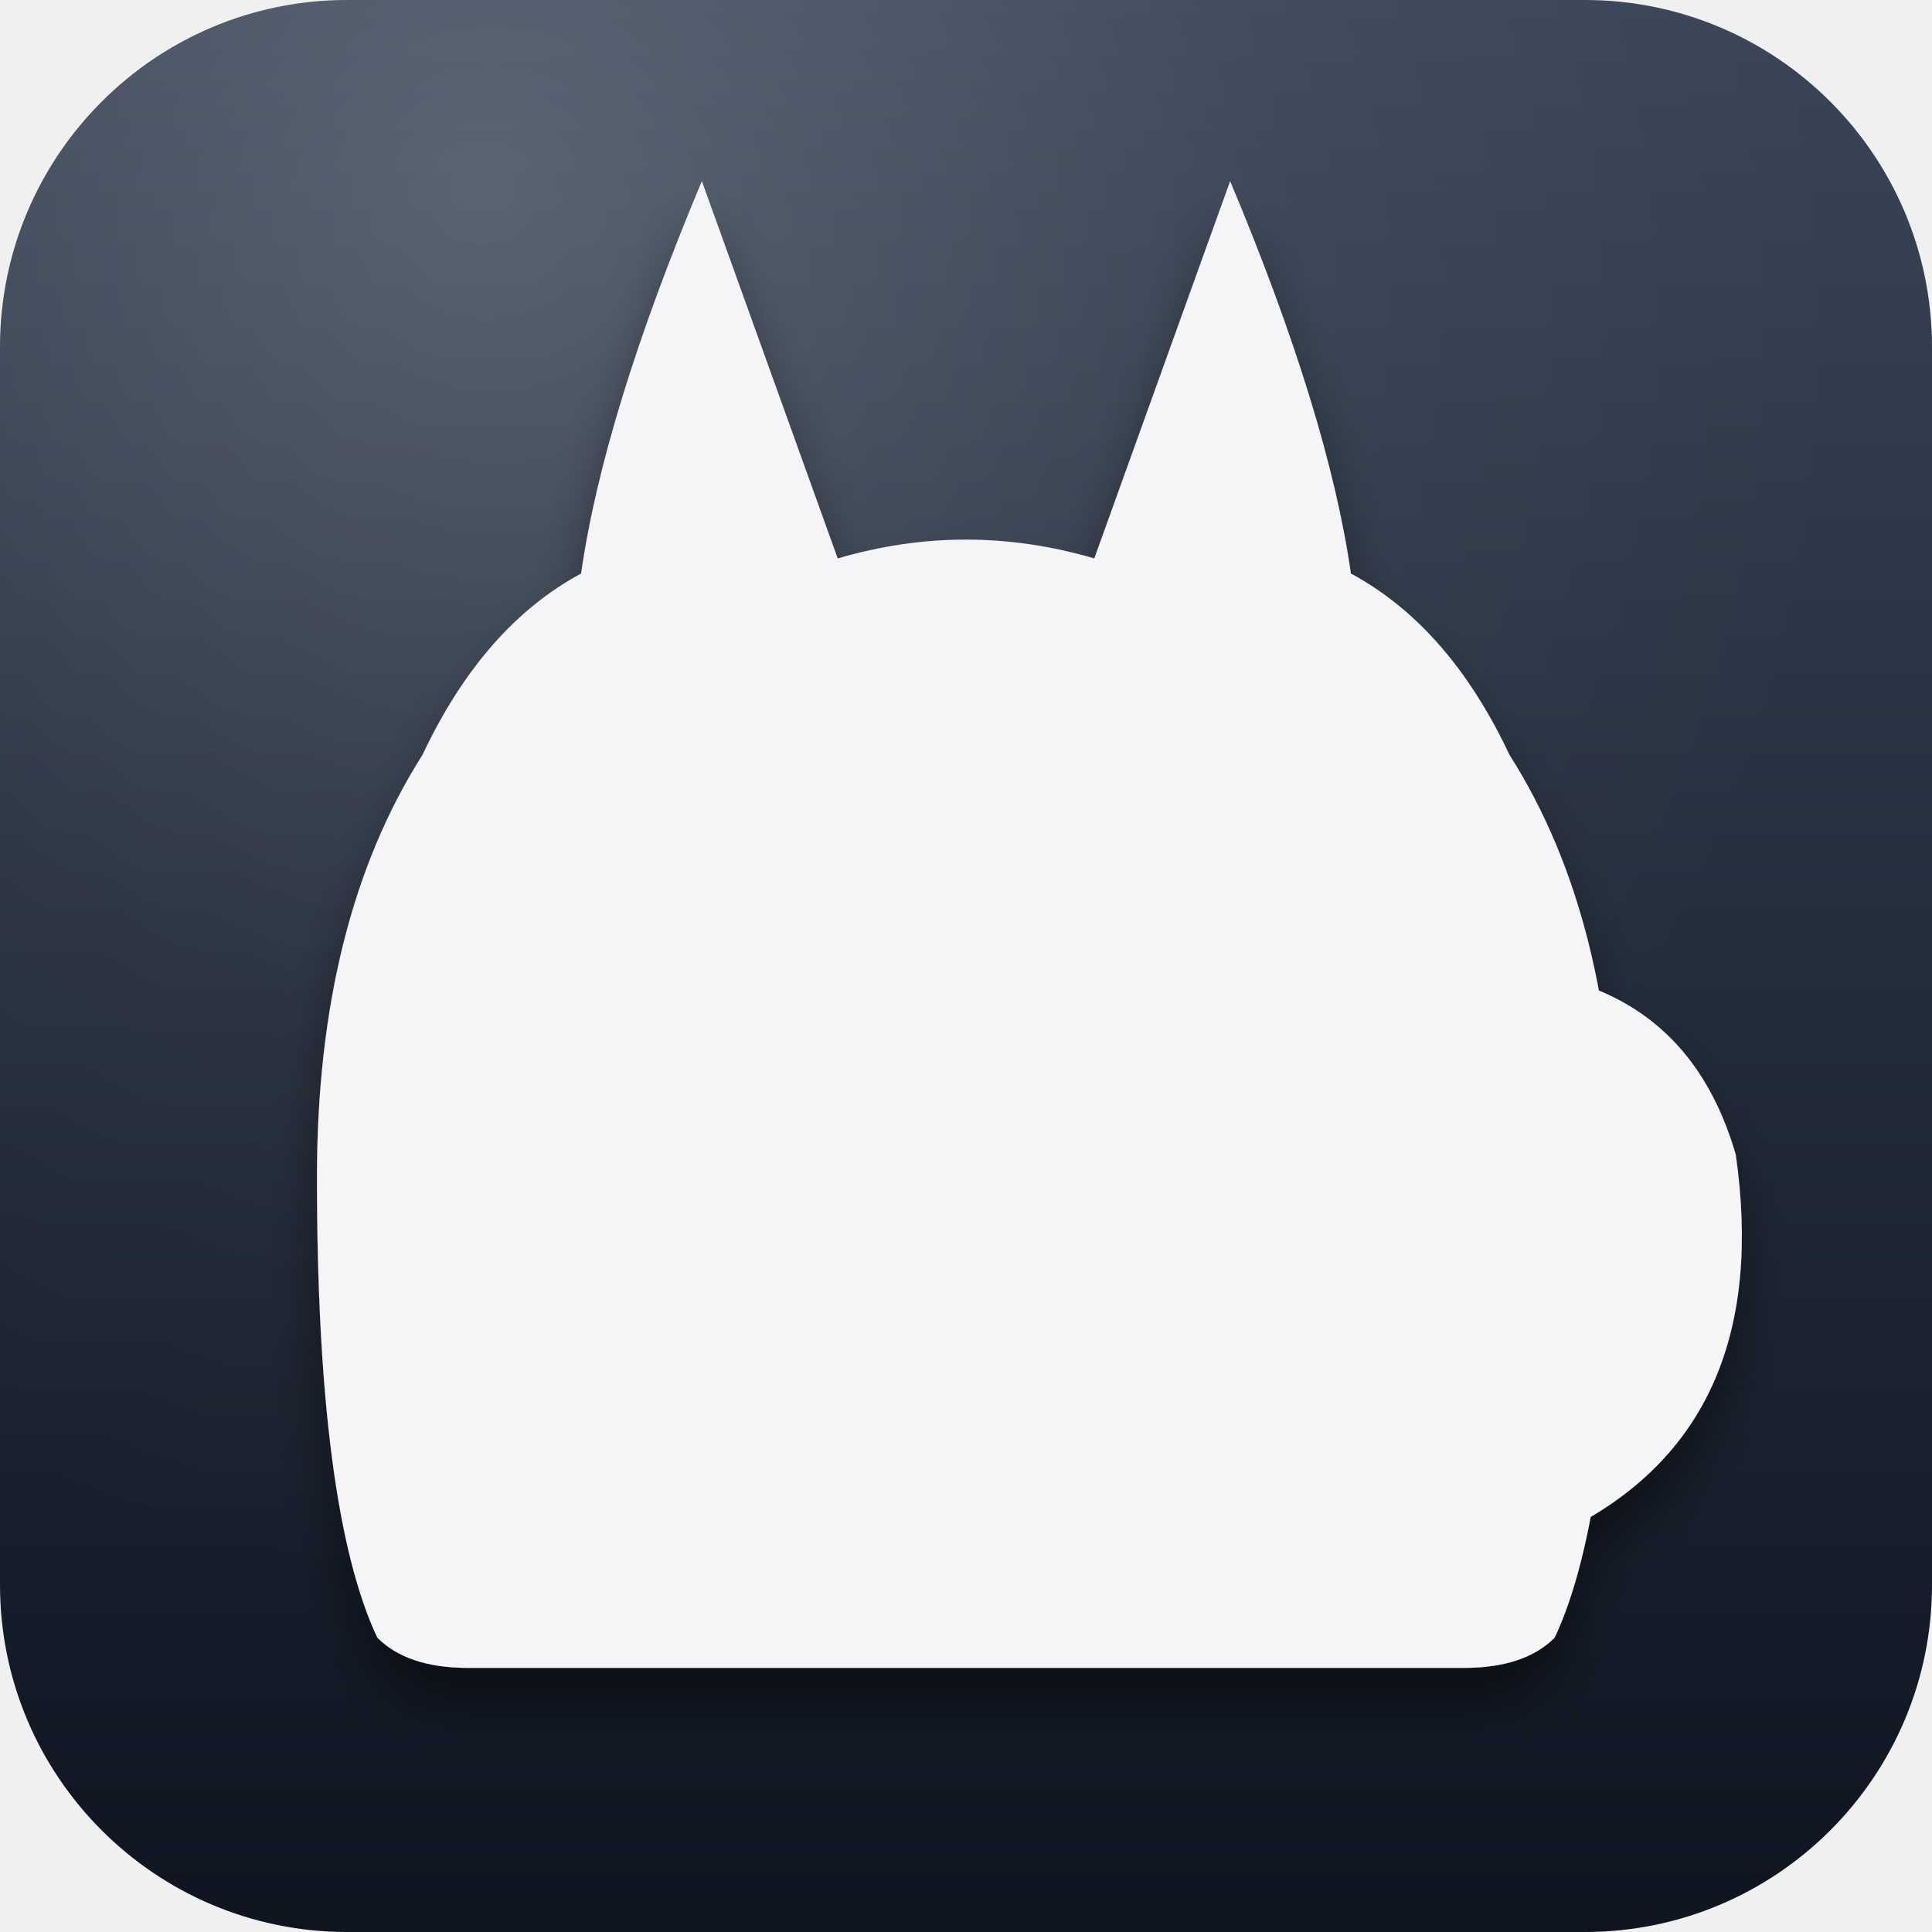
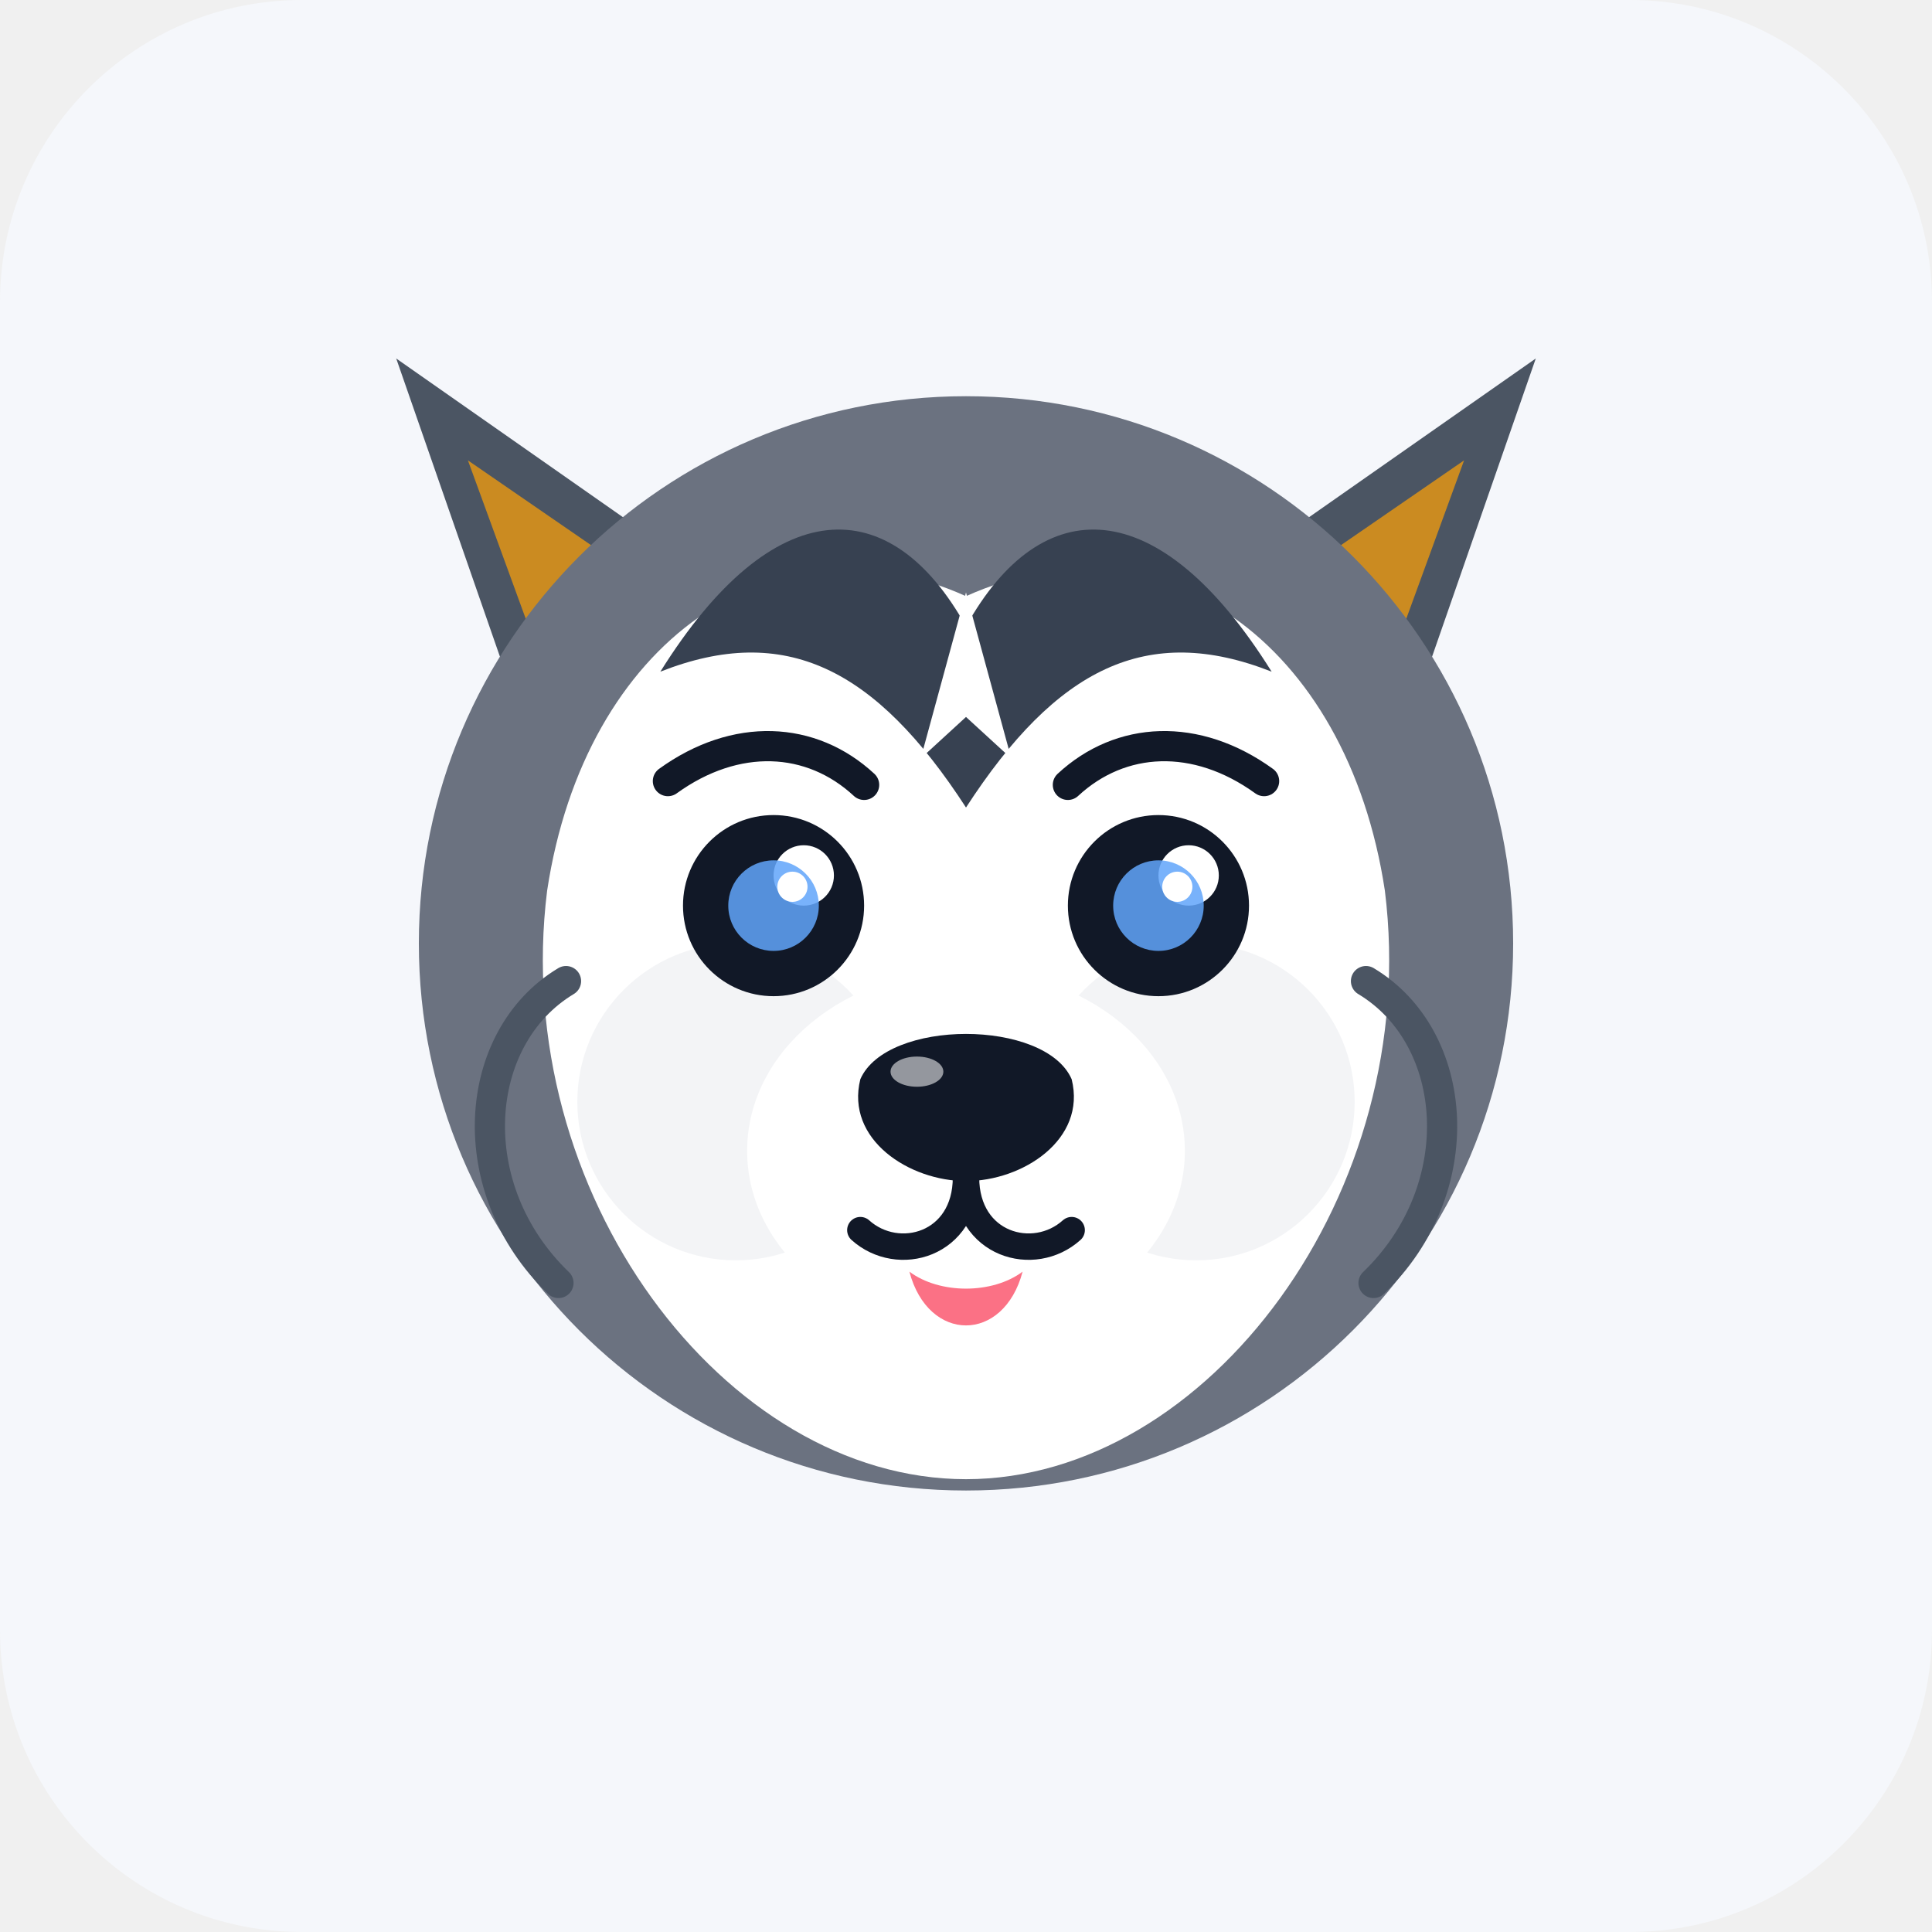
- <svg xmlns="http://www.w3.org/2000/svg" viewBox="0 0 1024 1024" width="1024" height="1024">
-   <defs>
-     <linearGradient id="bg" x1="0" y1="0" x2="0" y2="1">
-       <stop offset="0%" stop-color="#3a4658" />
-       <stop offset="100%" stop-color="#0e1420" />
-     </linearGradient>
-     <radialGradient id="bgGlow" cx="0.30" cy="0.18" r="0.65" fx="0.25" fy="0.10">
-       <stop offset="0%" stop-color="#ffffff" stop-opacity="0.18" />
-       <stop offset="60%" stop-color="#ffffff" stop-opacity="0.04" />
-       <stop offset="100%" stop-color="#ffffff" stop-opacity="0" />
-     </radialGradient>
-     <filter id="dropShadow" x="-15%" y="-10%" width="130%" height="130%">
-       <feGaussianBlur in="SourceAlpha" stdDeviation="14" />
-       <feOffset dx="0" dy="20" />
-       <feComponentTransfer>
-         <feFuncA type="linear" slope="0.45" />
-       </feComponentTransfer>
-       <feMerge>
-         <feMergeNode />
-         <feMergeNode in="SourceGraphic" />
-       </feMerge>
-     </filter>
-   </defs>
-   <rect x="0" y="0" width="1024" height="1024" rx="184" ry="184" fill="url(#bg)" />
-   <rect x="0" y="0" width="1024" height="1024" rx="184" ry="184" fill="url(#bgGlow)" />
-   <g fill="#f5f5f7" filter="url(#dropShadow)">
-     <path d="M 372 96              L 444 296              Q 478 286, 512 286              Q 546 286, 580 296              L 652 96              Q 704 220, 716 304              Q 768 332, 800 400              Q 856 488, 856 624              Q 856 800, 824 868              Q 808 884, 776 884              L 248 884              Q 216 884, 200 868              Q 168 800, 168 624              Q 168 488, 224 400              Q 256 332, 308 304              Q 320 220, 372 96 Z" />
-     <path fill-rule="evenodd" d="M 720 520              Q 884 488, 920 612              Q 940 752, 836 808              Q 744 836, 720 776              Q 800 776, 836 712              Q 868 632, 800 596              Q 744 572, 720 580 Z" />
-   </g>
+ <svg xmlns="http://www.w3.org/2000/svg" width="512" height="512" viewBox="0 0 512 512">
+   <rect width="512" height="512" rx="80" fill="#f5f7fb" />
+   <path d="M145 210 L105 95 L205 165 Z" fill="#4b5563" />
+   <path d="M367 210 L407 95 L307 165 Z" fill="#4b5563" />
+   <path d="M147 185 L124 122 L185 164 Z" fill="#f59e0b" opacity="0.75" />
+   <path d="M365 185 L388 122 L327 164 Z" fill="#f59e0b" opacity="0.75" />
+   <circle cx="256" cy="250" r="145" fill="#6b7280" />
+   <path d="M145 236            C155 170, 205 135, 256 158            C307 135, 357 170, 367 236            C377 316, 320 392, 256 392            C192 392, 135 316, 145 236 Z" fill="#ffffff" />
+   <path d="M175 178            C205 130, 236 130, 256 166            C276 130, 307 130, 337 178            C304 165, 280 177, 256 214            C232 177, 208 165, 175 178 Z" fill="#374151" />
+   <circle cx="195" cy="292" r="42" fill="#f3f4f6" />
+   <circle cx="317" cy="292" r="42" fill="#f3f4f6" />
+   <circle cx="205" cy="240" r="24" fill="#111827" />
+   <circle cx="307" cy="240" r="24" fill="#111827" />
+   <circle cx="213" cy="232" r="8" fill="#ffffff" />
+   <circle cx="315" cy="232" r="8" fill="#ffffff" />
+   <circle cx="205" cy="240" r="12" fill="#60a5fa" opacity="0.85" />
+   <circle cx="307" cy="240" r="12" fill="#60a5fa" opacity="0.85" />
+   <circle cx="210" cy="235" r="4" fill="#ffffff" />
+   <circle cx="312" cy="235" r="4" fill="#ffffff" />
+   <ellipse cx="256" cy="305" rx="58" ry="48" fill="#ffffff" />
+   <path d="M228 286            C235 270, 277 270, 284 286            C288 302, 271 313, 256 313            C241 313, 224 302, 228 286 Z" fill="#111827" />
+   <ellipse cx="243" cy="284" rx="7" ry="4" fill="#ffffff" opacity="0.55" />
+   <path d="M256 312 C256 330, 238 335, 228 326" fill="none" stroke="#111827" stroke-width="7" stroke-linecap="round" />
+   <path d="M256 312 C256 330, 274 335, 284 326" fill="none" stroke="#111827" stroke-width="7" stroke-linecap="round" />
+   <path d="M241 337            C246 356, 266 356, 271 337            C263 343, 249 343, 241 337 Z" fill="#fb7185" />
+   <path d="M177 207 C195 194, 215 195, 229 208" fill="none" stroke="#111827" stroke-width="8" stroke-linecap="round" />
+   <path d="M283 208 C297 195, 317 194, 335 207" fill="none" stroke="#111827" stroke-width="8" stroke-linecap="round" />
+   <path d="M256 157 L244 201 L256 190 L268 201 Z" fill="#ffffff" />
+   <path d="M150 260 C125 275, 122 315, 148 340" fill="none" stroke="#4b5563" stroke-width="8" stroke-linecap="round" />
+   <path d="M362 260 C387 275, 390 315, 364 340" fill="none" stroke="#4b5563" stroke-width="8" stroke-linecap="round" />
</svg>
